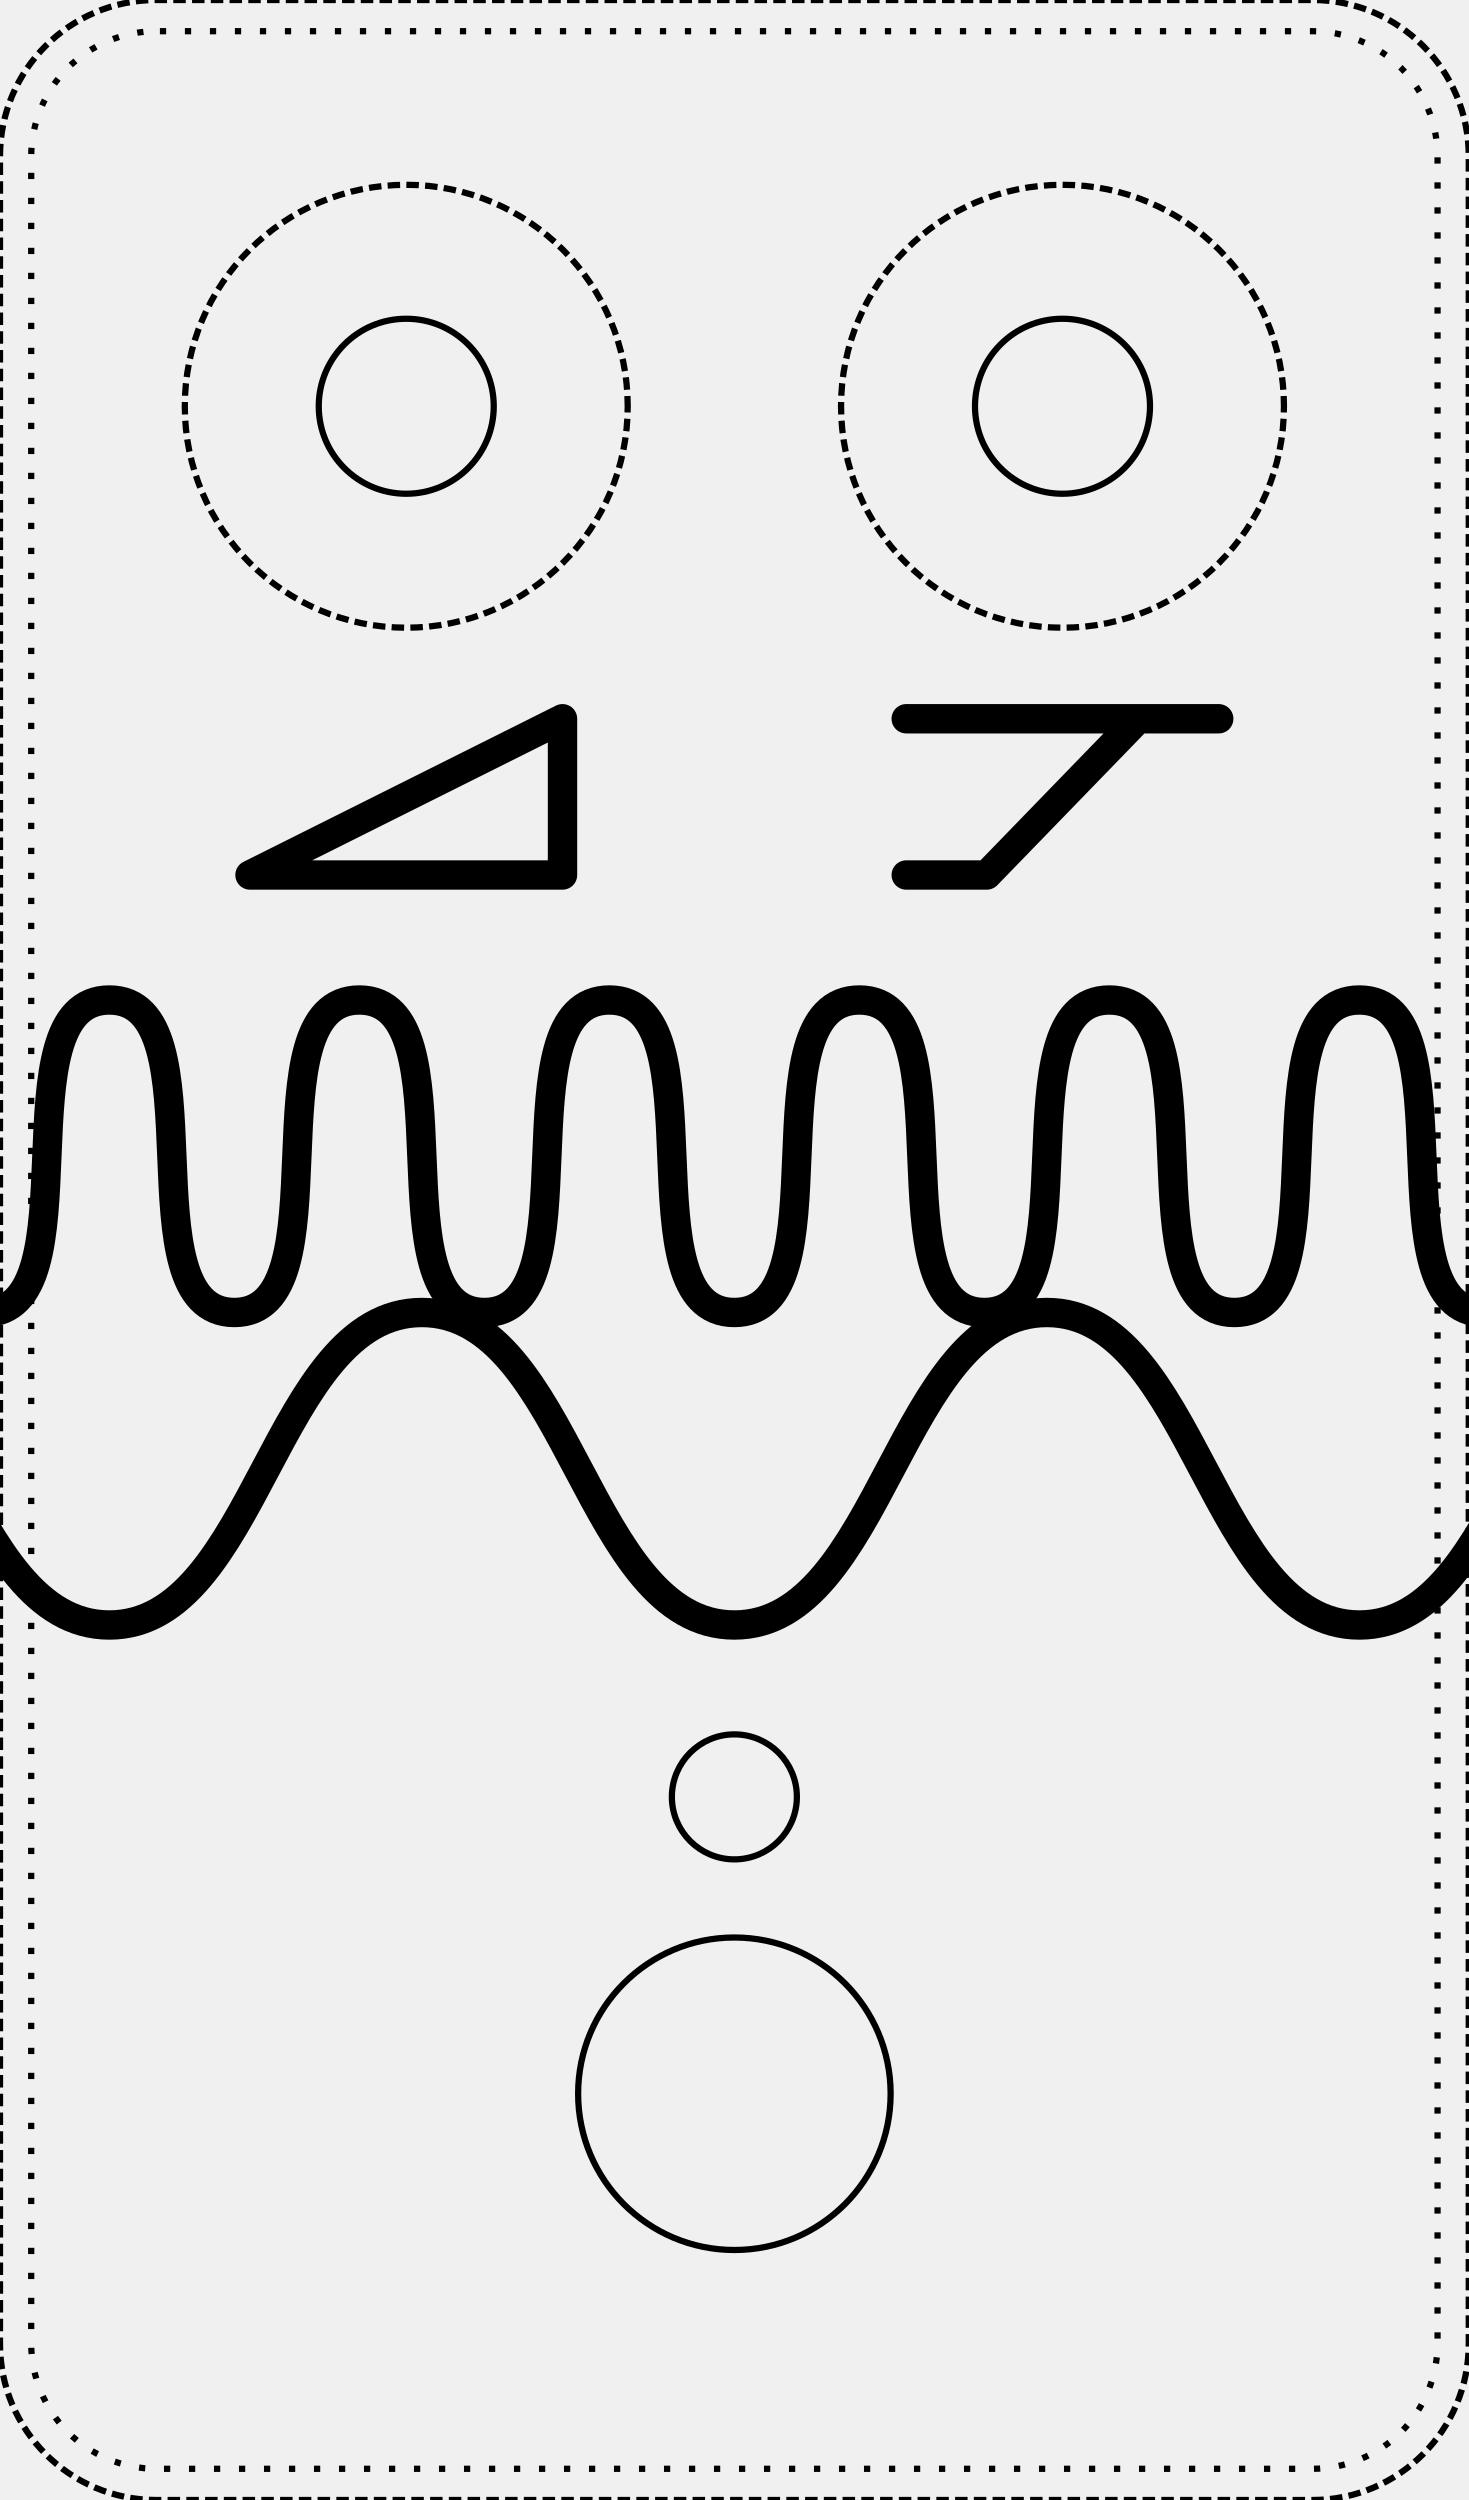
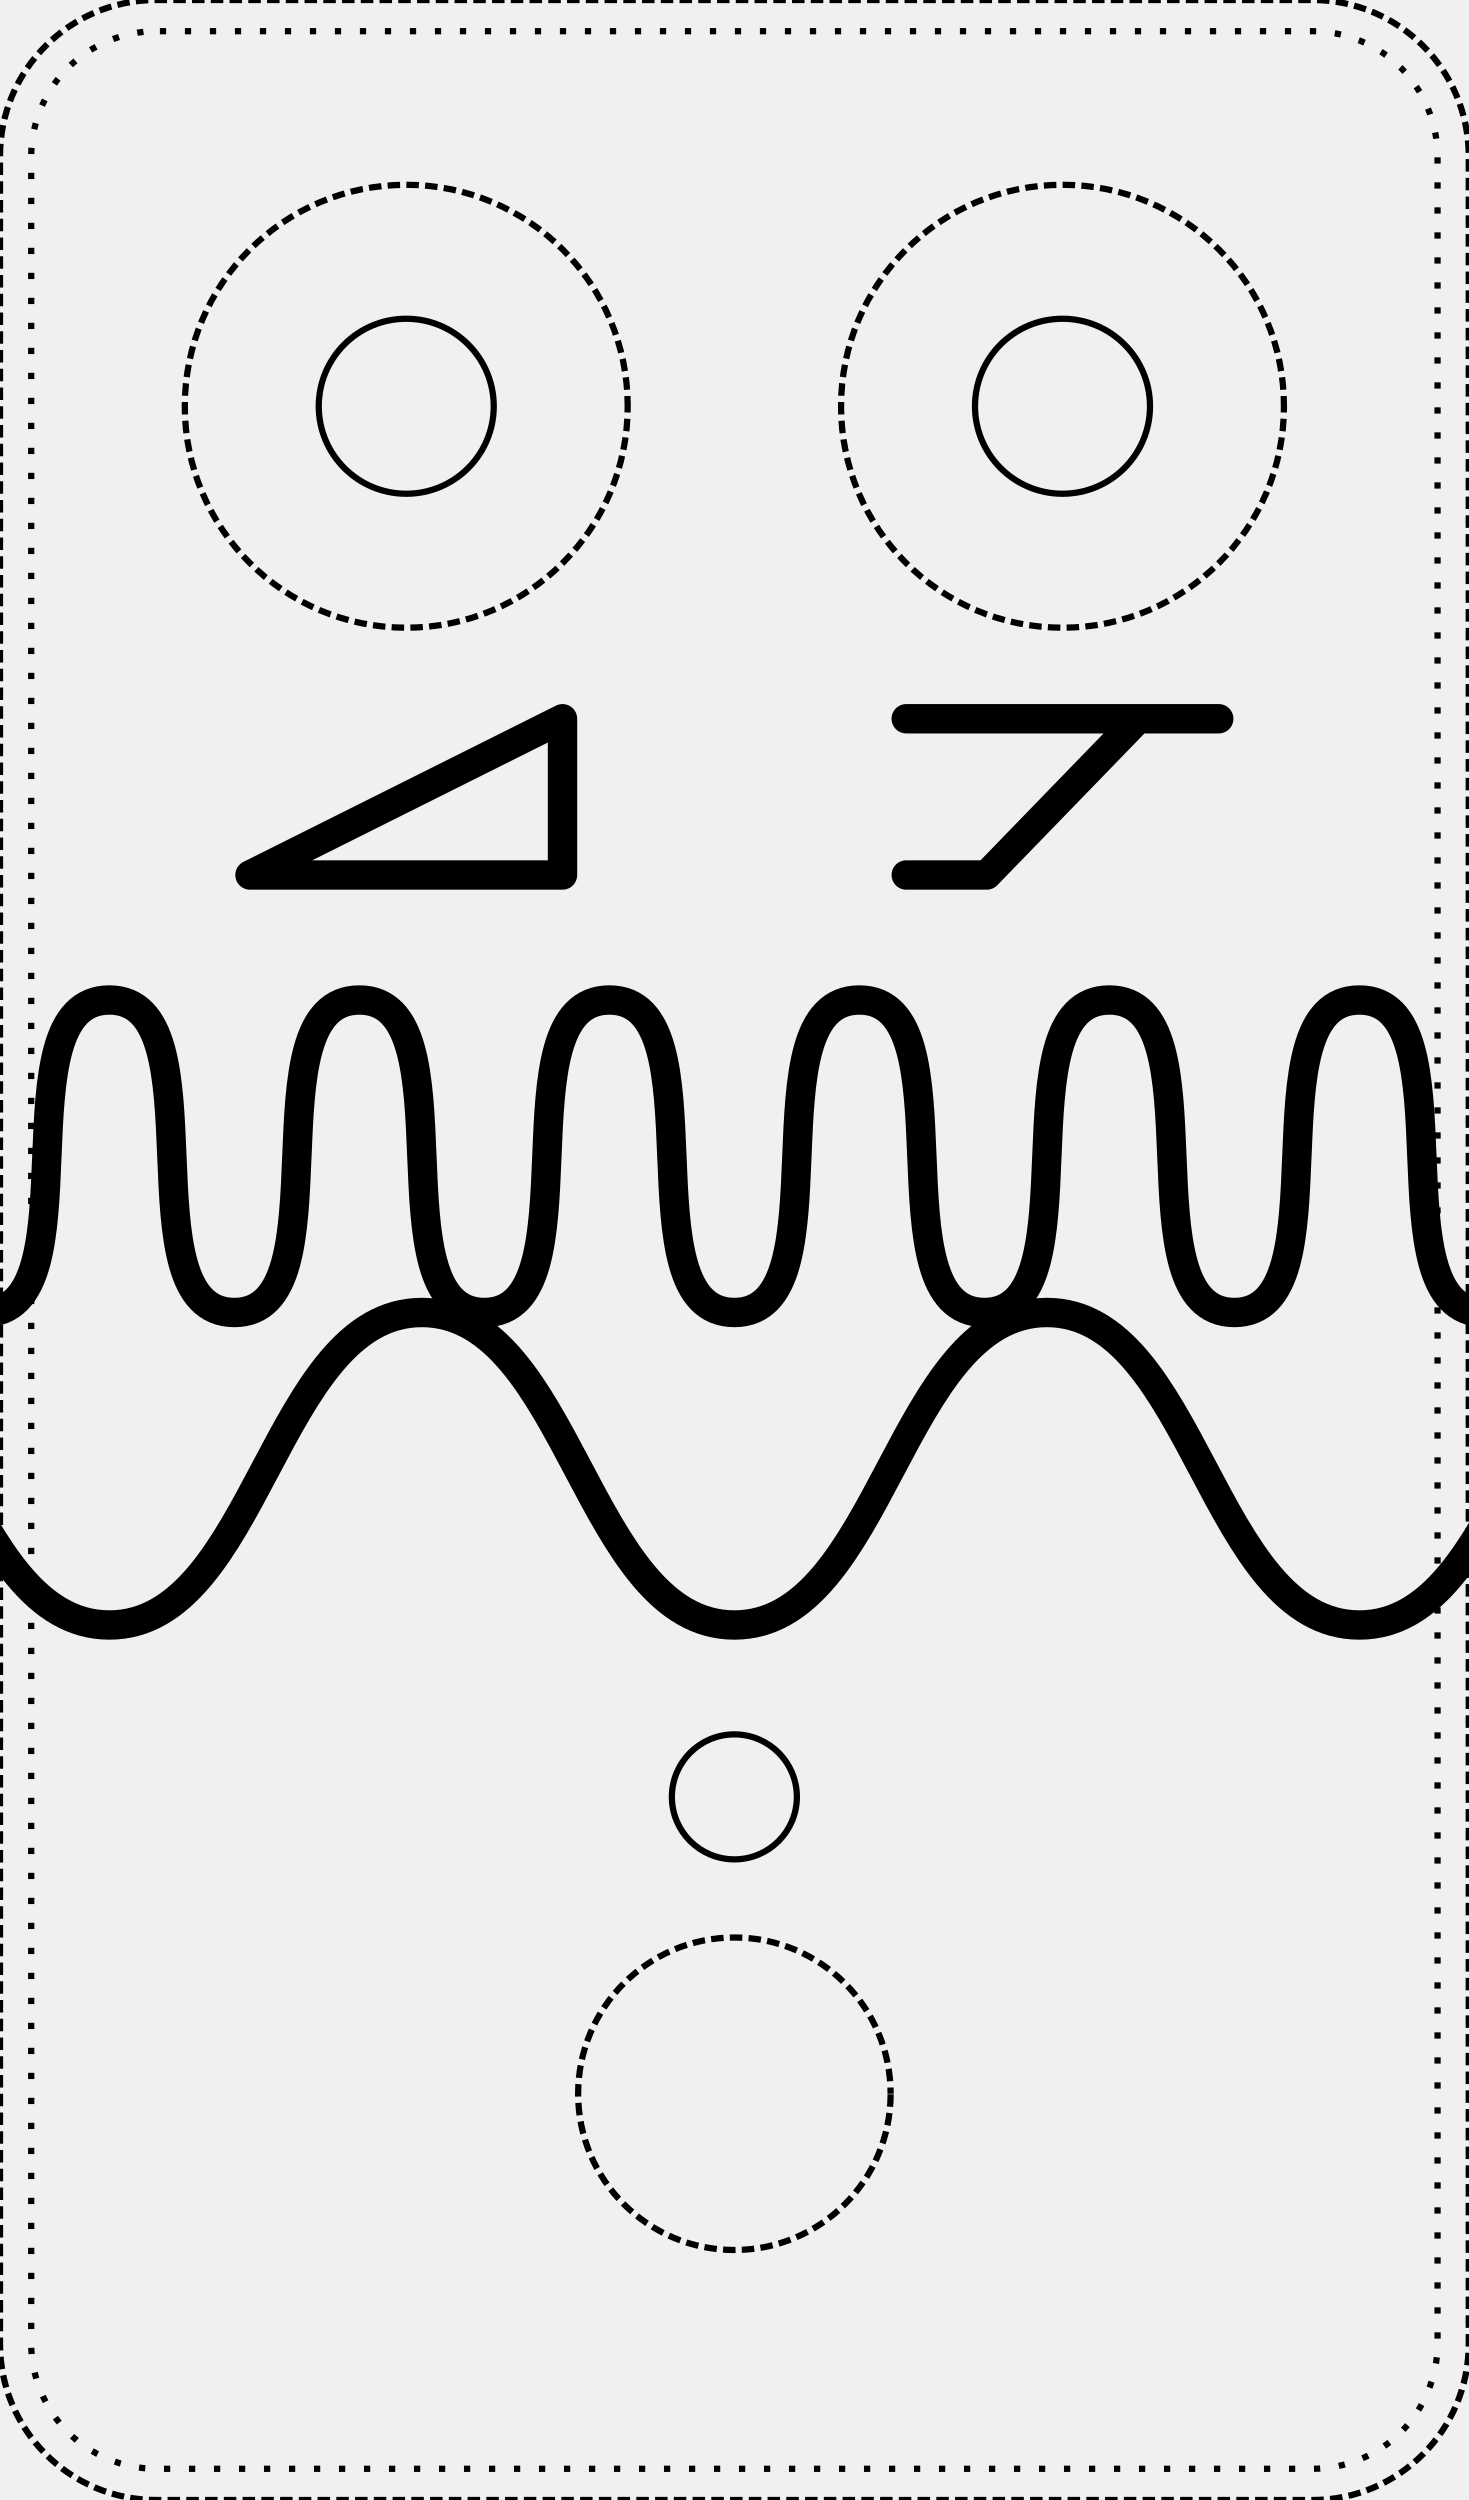
<svg xmlns="http://www.w3.org/2000/svg" xmlns:xlink="http://www.w3.org/1999/xlink" width="2.35in" height="4in" viewBox="0 0 59.69 101.6" version="1.1" id="svg853">
  <defs id="defs847">
    </defs>
  <g id="layer1" transform="translate(0,-195.4)" style="display:inline">
    <path xlink:href="#Sketch_w0000" style="fill:none;fill-rule:evenodd;stroke:#000000;stroke-width:0.254;stroke-miterlimit:4;stroke-dasharray:0.254, 0.762;stroke-dashoffset:2.54" id="path862" d="m 6.336,196.668 c -1.328,0.004 -2.646,0.554 -3.584,1.494 -0.938,0.94 -1.484,2.26 -1.484,3.588 v 88.9 c 8.17e-5,1.33 0.548,2.653 1.488,3.594 0.941,0.941 2.263,1.488 3.594,1.488 H 53.34 c 1.33,-8e-5 2.653,-0.548 3.594,-1.488 0.941,-0.941 1.488,-2.263 1.488,-3.594 V 201.75 c -8.2e-5,-1.33 -0.548,-2.653 -1.488,-3.594 -0.941,-0.941 -2.263,-1.488 -3.594,-1.488 H 6.35 a 1.268,1.268 0 0 1 -0.002,0 c -0.003,-1e-5 -0.006,0 -0.01,0 z" />
    <path style="fill:none;fill-rule:evenodd;stroke:#000000;stroke-width:0.254;stroke-miterlimit:4;stroke-dasharray:0.508, 0.254;stroke-dashoffset:2.54" d="m -4.031e-7,290.65 v -88.9 A 6.35,6.35 0 0 1 6.35,195.4 H 53.34 a 6.35,6.35 0 0 1 6.35,6.35 v 88.9 A 6.35,6.35 0 0 1 53.34,297 H 6.35 A 6.35,6.35 0 0 1 -4.031e-7,290.65" id="Sketch_w0000" />
    <circle style="color:#000000;clip-rule:nonzero;display:inline;overflow:visible;visibility:visible;opacity:1;isolation:auto;mix-blend-mode:normal;color-interpolation:sRGB;color-interpolation-filters:linearRGB;solid-color:#000000;solid-opacity:1;vector-effect:none;fill:none;fill-opacity:1;fill-rule:nonzero;stroke:#000000;stroke-width:0.254;stroke-linecap:butt;stroke-linejoin:miter;stroke-miterlimit:4;stroke-dasharray:0.508, 0.254;stroke-dashoffset:2.54;stroke-opacity:1;marker:none;color-rendering:auto;image-rendering:auto;shape-rendering:auto;text-rendering:auto;enable-background:accumulate" id="path867" cx="16.51" cy="211.91" r="9" />
    <circle r="9" cy="211.91" cx="43.18" id="circle869" style="color:#000000;clip-rule:nonzero;display:inline;overflow:visible;visibility:visible;opacity:1;isolation:auto;mix-blend-mode:normal;color-interpolation:sRGB;color-interpolation-filters:linearRGB;solid-color:#000000;solid-opacity:1;vector-effect:none;fill:none;fill-opacity:1;fill-rule:nonzero;stroke:#000000;stroke-width:0.254;stroke-linecap:butt;stroke-linejoin:miter;stroke-miterlimit:4;stroke-dasharray:0.508, 0.254;stroke-dashoffset:2.54;stroke-opacity:1;marker:none;color-rendering:auto;image-rendering:auto;shape-rendering:auto;text-rendering:auto;enable-background:accumulate" />
+     <path style="font-variation-settings:normal;display:inline;opacity:1;vector-effect:none;fill:none;fill-opacity:1;stroke:#000000;stroke-width:0.254;stroke-linecap:butt;stroke-linejoin:miter;stroke-miterlimit:4;stroke-dasharray:0.508, 0.254;stroke-dashoffset:2.54;stroke-opacity:1;marker:none;stop-color:#000000;stop-opacity:1" d="m 36.195,280.49 a 6.35,6.35 0 0 0 -6.35,-6.35 6.35,6.35 0 0 0 -6.35,6.35 6.35,6.35 0 0 0 6.35,6.35 6.35,6.35 0 0 0 6.35,-6.35 z" id="circle2" />
  </g>
  <g id="layer5" style="display:inline">
-     <path style="display:inline;fill:none;stroke:#000000;stroke-width:0.254;stroke-miterlimit:4;stroke-dasharray:none" d="m 36.195,85.09 a 6.35,6.35 0 0 0 -6.35,-6.35 6.35,6.35 0 0 0 -6.35,6.35 6.35,6.35 0 0 0 6.35,6.35 6.35,6.35 0 0 0 6.35,-6.35 z" id="circle2" />
    <path style="display:inline;fill:none;stroke:#000000;stroke-width:0.254;stroke-miterlimit:4;stroke-dasharray:none" d="M 20.066,16.51 A 3.556,3.556 0 0 0 16.51,12.954 3.556,3.556 0 0 0 12.954,16.51 3.556,3.556 0 0 0 16.51,20.066 3.556,3.556 0 0 0 20.066,16.51 Z" id="circle4" />
    <path style="display:inline;fill:none;stroke:#000000;stroke-width:0.254;stroke-miterlimit:4;stroke-dasharray:none" d="m 46.736,16.51 a 3.556,3.556 0 0 0 -3.556,-3.556 3.556,3.556 0 0 0 -3.556,3.556 3.556,3.556 0 0 0 3.556,3.556 3.556,3.556 0 0 0 3.556,-3.556 z" id="circle6" />
    <path style="display:inline;fill:none;stroke:#000000;stroke-width:0.254;stroke-miterlimit:4;stroke-dasharray:none" d="m 32.385,73.025 a 2.54,2.54 0 0 0 -2.54,-2.54 2.54,2.54 0 0 0 -2.54,2.54 2.54,2.54 0 0 0 2.54,2.54 2.54,2.54 0 0 0 2.54,-2.54 z" id="circle8" />
  </g>
  <g id="layer3" style="display:inline">
    <path style="fill:none;fill-opacity:1;fill-rule:evenodd;stroke:#000000;stroke-width:1.194;stroke-linecap:round;stroke-linejoin:round;stroke-miterlimit:4;stroke-dasharray:none;stroke-opacity:1" d="m 10.16,35.56 h 12.7 v -6.35 z" id="path841" />
    <path id="path855" style="fill:none;fill-rule:evenodd;stroke:#000000;stroke-width:1.194;stroke-linecap:round;stroke-linejoin:round;stroke-miterlimit:4;stroke-dasharray:none;stroke-opacity:1" d="m 36.83,35.56 h 3.271 l 6.157,-6.35 h 3.271 m -12.7,0 h 12.7" />
    <path style="fill:none;fill-rule:evenodd;stroke:#000000;stroke-width:1.194;stroke-linecap:butt;stroke-linejoin:miter;stroke-miterlimit:4;stroke-dasharray:none;stroke-opacity:1" d="m -20.955,66.04 c 0,0 6.713,-12.7 12.7,-12.7 5.987,0 6.713,12.7 12.7,12.7 5.987,0 6.713,-12.7 12.7,-12.7 5.987,0 6.713,12.7 12.7,12.7 5.987,0 6.713,-12.7 12.7,-12.7 5.987,0 6.713,12.7 12.7,12.7 5.987,0 6.713,-12.7 12.7,-12.7 5.987,0 12.7,12.7 12.7,12.7" id="path983" />
    <path style="fill:none;fill-rule:evenodd;stroke:#000000;stroke-width:1.194;stroke-linecap:butt;stroke-linejoin:miter;stroke-miterlimit:4;stroke-dasharray:none;stroke-opacity:1" d="m 75.565,40.64 c 0,0 -0.521,12.7 -5.08,12.7 -4.559,0 -0.521,-12.7 -5.08,-12.7 -4.559,0 -0.521,12.7 -5.08,12.7 -4.559,0 -0.521,-12.7 -5.08,-12.7 -4.559,0 -0.521,12.7 -5.08,12.7 -4.559,0 -0.521,-12.7 -5.08,-12.7 -4.559,0 -0.521,12.7 -5.08,12.7 -4.559,0 -0.521,-12.7 -5.08,-12.7 -4.559,0 -0.521,12.7 -5.08,12.7 -4.559,0 -0.521,-12.7 -5.08,-12.7 -4.559,0 -0.521,12.7 -5.08,12.7 -4.559,0 -0.521,-12.7 -5.08,-12.7 -4.559,0 -0.521,12.7 -5.08,12.7 -4.559,0 -0.521,-12.7 -5.08,-12.7 -4.559,0 -0.521,12.7 -5.08,12.7 -4.559,0 -0.521,-12.7 -5.08,-12.7 -4.559,0 -0.521,12.7 -5.08,12.7 -4.559,0 -5.08,-12.7 -5.08,-12.7" id="path985" />
  </g>
  <g transform="translate(0,-195.4)" id="g852" style="display:none">
    <path d="m 6.35,196.668 c -1.33,8e-5 -2.653,0.548 -3.594,1.488 -0.941,0.941 -1.488,2.263 -1.488,3.594 v 88.9 c 8.17e-5,1.33 0.548,2.653 1.488,3.594 0.941,0.941 2.263,1.488 3.594,1.488 H 53.34 c 1.33,-8e-5 2.653,-0.548 3.594,-1.488 0.941,-0.941 1.488,-2.263 1.488,-3.594 V 201.75 c -8.2e-5,-1.33 -0.548,-2.653 -1.488,-3.594 -0.941,-0.941 -2.263,-1.488 -3.594,-1.488 z" id="path844" style="fill:none;fill-rule:evenodd;stroke:#000000;stroke-width:0.254;stroke-miterlimit:4;stroke-dasharray:0.254, 0.762;stroke-dashoffset:2.54" xlink:href="#Sketch_w0000" />
    <path id="path846" d="m -4.031e-7,290.65 v -88.9 A 6.35,6.35 0 0 1 6.35,195.4 H 53.34 a 6.35,6.35 0 0 1 6.35,6.35 v 88.9 A 6.35,6.35 0 0 1 53.34,297 H 6.35 A 6.35,6.35 0 0 1 -4.031e-7,290.65" style="fill:none;fill-rule:evenodd;stroke:#000000;stroke-width:0.254;stroke-miterlimit:4;stroke-dasharray:0.508, 0.254;stroke-dashoffset:2.54" />
    <circle style="color:#000000;clip-rule:nonzero;display:inline;overflow:visible;visibility:visible;opacity:1;isolation:auto;mix-blend-mode:normal;color-interpolation:sRGB;color-interpolation-filters:linearRGB;solid-color:#000000;solid-opacity:1;vector-effect:none;fill:none;fill-opacity:1;fill-rule:nonzero;stroke:#000000;stroke-width:0.254;stroke-linecap:butt;stroke-linejoin:miter;stroke-miterlimit:4;stroke-dasharray:0.508, 0.254;stroke-dashoffset:2.54;stroke-opacity:1;marker:none;color-rendering:auto;image-rendering:auto;shape-rendering:auto;text-rendering:auto;enable-background:accumulate" id="path845" cx="5.715" cy="201.115" r="3.048" />
    <circle r="3.048" cy="201.115" cx="53.975" id="circle847" style="color:#000000;clip-rule:nonzero;display:inline;overflow:visible;visibility:visible;opacity:1;isolation:auto;mix-blend-mode:normal;color-interpolation:sRGB;color-interpolation-filters:linearRGB;solid-color:#000000;solid-opacity:1;vector-effect:none;fill:none;fill-opacity:1;fill-rule:nonzero;stroke:#000000;stroke-width:0.254;stroke-linecap:butt;stroke-linejoin:miter;stroke-miterlimit:4;stroke-dasharray:0.508, 0.254;stroke-dashoffset:2.54;stroke-opacity:1;marker:none;color-rendering:auto;image-rendering:auto;shape-rendering:auto;text-rendering:auto;enable-background:accumulate" />
    <circle style="color:#000000;clip-rule:nonzero;display:inline;overflow:visible;visibility:visible;opacity:1;isolation:auto;mix-blend-mode:normal;color-interpolation:sRGB;color-interpolation-filters:linearRGB;solid-color:#000000;solid-opacity:1;vector-effect:none;fill:none;fill-opacity:1;fill-rule:nonzero;stroke:#000000;stroke-width:0.254;stroke-linecap:butt;stroke-linejoin:miter;stroke-miterlimit:4;stroke-dasharray:0.508, 0.254;stroke-dashoffset:2.54;stroke-opacity:1;marker:none;color-rendering:auto;image-rendering:auto;shape-rendering:auto;text-rendering:auto;enable-background:accumulate" id="circle849" cx="5.715" cy="291.285" r="3.048" />
    <circle r="3.048" cy="291.285" cx="53.975" id="circle851" style="color:#000000;clip-rule:nonzero;display:inline;overflow:visible;visibility:visible;opacity:1;isolation:auto;mix-blend-mode:normal;color-interpolation:sRGB;color-interpolation-filters:linearRGB;solid-color:#000000;solid-opacity:1;vector-effect:none;fill:none;fill-opacity:1;fill-rule:nonzero;stroke:#000000;stroke-width:0.254;stroke-linecap:butt;stroke-linejoin:miter;stroke-miterlimit:4;stroke-dasharray:0.508, 0.254;stroke-dashoffset:2.54;stroke-opacity:1;marker:none;color-rendering:auto;image-rendering:auto;shape-rendering:auto;text-rendering:auto;enable-background:accumulate" />
    <circle style="color:#000000;clip-rule:nonzero;display:inline;overflow:visible;visibility:visible;opacity:1;isolation:auto;mix-blend-mode:normal;color-interpolation:sRGB;color-interpolation-filters:linearRGB;solid-color:#000000;solid-opacity:1;vector-effect:none;fill:none;fill-opacity:1;fill-rule:nonzero;stroke:#000000;stroke-width:0.254;stroke-linecap:butt;stroke-linejoin:miter;stroke-miterlimit:4;stroke-dasharray:0.508, 0.254;stroke-dashoffset:2.54;stroke-opacity:1;marker:none;color-rendering:auto;image-rendering:auto;shape-rendering:auto;text-rendering:auto;enable-background:accumulate" id="circle853" cx="54.61" cy="248.105" r="3.048" />
    <circle r="3.048" cy="248.105" cx="5.08" id="circle855" style="color:#000000;clip-rule:nonzero;display:inline;overflow:visible;visibility:visible;opacity:1;isolation:auto;mix-blend-mode:normal;color-interpolation:sRGB;color-interpolation-filters:linearRGB;solid-color:#000000;solid-opacity:1;vector-effect:none;fill:none;fill-opacity:1;fill-rule:nonzero;stroke:#000000;stroke-width:0.254;stroke-linecap:butt;stroke-linejoin:miter;stroke-miterlimit:4;stroke-dasharray:0.508, 0.254;stroke-dashoffset:2.54;stroke-opacity:1;marker:none;color-rendering:auto;image-rendering:auto;shape-rendering:auto;text-rendering:auto;enable-background:accumulate" />
  </g>
  <g id="layer2" style="display:none">
    <text xml:space="preserve" style="color:#000000;font-style:normal;font-variant:normal;font-weight:normal;font-stretch:normal;font-size:8.467px;line-height:1;font-family:OCRA;-inkscape-font-specification:'OCRA, Normal';font-variant-ligatures:normal;font-variant-caps:normal;font-variant-numeric:normal;font-feature-settings:normal;text-indent:0;text-align:center;text-decoration:none;text-decoration-line:none;text-decoration-style:solid;text-decoration-color:#000000;letter-spacing:0px;word-spacing:0px;text-transform:none;writing-mode:lr-tb;direction:ltr;baseline-shift:baseline;text-anchor:middle;white-space:normal;clip-rule:nonzero;display:inline;overflow:visible;visibility:visible;opacity:1;isolation:auto;mix-blend-mode:normal;color-interpolation:sRGB;color-interpolation-filters:linearRGB;solid-color:#000000;solid-opacity:1;fill:#000000;fill-opacity:1;fill-rule:nonzero;stroke:none;stroke-width:0.265px;stroke-linecap:butt;stroke-linejoin:miter;stroke-miterlimit:4;stroke-dasharray:none;stroke-dashoffset:0;stroke-opacity:1;color-rendering:auto;image-rendering:auto;shape-rendering:auto;text-rendering:auto;enable-background:accumulate" x="29.835" y="72.829" id="text6956">
      <tspan x="29.835" y="72.829" style="font-style:normal;font-variant:normal;font-weight:normal;font-stretch:normal;font-size:19.756px;line-height:1;font-family:OCRA;-inkscape-font-specification:'OCRA, Normal';font-variant-ligatures:normal;font-variant-caps:normal;font-variant-numeric:normal;font-feature-settings:normal;text-align:center;writing-mode:lr-tb;text-anchor:middle;stroke-width:0.265px" id="tspan951">NFX</tspan>
      <tspan x="29.835" y="92.585" style="font-style:normal;font-variant:normal;font-weight:normal;font-stretch:normal;font-size:19.756px;line-height:1;font-family:OCRA;-inkscape-font-specification:'OCRA, Normal';font-variant-ligatures:normal;font-variant-caps:normal;font-variant-numeric:normal;font-feature-settings:normal;text-align:center;writing-mode:lr-tb;text-anchor:middle;stroke-width:0.265px" id="tspan907">002</tspan>
    </text>
    <g style="display:inline" id="g5722" transform="matrix(2.141589,0,0,2.141589,-326.5914,-116.6475)">
      <path style="color:#000000;display:inline;overflow:visible;visibility:visible;opacity:1;fill:#ffffff;fill-opacity:0;fill-rule:nonzero;stroke:#000000;stroke-width:0.5;stroke-linecap:butt;stroke-linejoin:miter;stroke-miterlimit:4;stroke-dasharray:none;stroke-dashoffset:0;stroke-opacity:1;marker:none;enable-background:accumulate" d="m 159.939,72.955 c 0,1.383 -1.122,2.505 -2.505,2.505 -1.383,0 -2.505,-1.122 -2.505,-2.505 0,-1.384 1.122,-2.505 2.505,-2.505 1.383,0 2.505,1.122 2.505,2.505 z" id="path4101" />
      <path id="path4874" d="m 159.939,72.955 3.891,3e-6" style="fill:none;stroke:#000000;stroke-width:0.5;stroke-linecap:butt;stroke-linejoin:miter;stroke-miterlimit:4;stroke-dasharray:none;stroke-opacity:1" />
      <path id="path4876" d="m 168.218,74.74 c -0.986,0.986 -2.584,0.986 -3.57,0 -0.986,-0.986 -0.986,-2.584 0,-3.57 0.986,-0.986 2.584,-0.986 3.57,0" style="color:#000000;display:inline;overflow:visible;visibility:visible;fill:#ffffff;fill-opacity:0;fill-rule:nonzero;stroke:#000000;stroke-width:0.498;stroke-linecap:round;stroke-linejoin:miter;stroke-miterlimit:4;stroke-dasharray:none;stroke-dashoffset:0;stroke-opacity:1;marker:none;enable-background:accumulate" />
      <path id="path4878" d="m 167.355,72.955 c 0,0.53 -0.43,0.96 -0.96,0.96 -0.53,0 -0.96,-0.43 -0.96,-0.96 0,-0.53 0.43,-0.96 0.96,-0.96 0.53,0 0.96,0.43 0.96,0.96 z" style="color:#000000;display:inline;overflow:visible;visibility:visible;fill:#000000;fill-opacity:1;fill-rule:nonzero;stroke:#000000;stroke-width:0.5;stroke-linecap:butt;stroke-linejoin:miter;stroke-miterlimit:4;stroke-dasharray:none;stroke-dashoffset:0;stroke-opacity:1;marker:none;enable-background:accumulate" />
      <path id="path4874-1" d="m 167.448,72.955 h 5.483" style="fill:none;stroke:#000000;stroke-width:0.5;stroke-linecap:butt;stroke-linejoin:miter;stroke-miterlimit:4;stroke-dasharray:none;stroke-opacity:1" />
      <path style="color:#000000;display:inline;overflow:visible;visibility:visible;fill:#ffffff;fill-opacity:0;fill-rule:nonzero;stroke:#000000;stroke-width:0.5;stroke-linecap:butt;stroke-linejoin:miter;stroke-miterlimit:4;stroke-dasharray:none;stroke-dashoffset:0;stroke-opacity:1;marker:none;enable-background:accumulate" d="m 177.942,72.955 c 0,1.383 -1.122,2.505 -2.505,2.505 -1.383,0 -2.505,-1.122 -2.505,-2.505 0,-1.384 1.122,-2.505 2.505,-2.505 1.383,0 2.505,1.122 2.505,2.505 z" id="path4101-4" />
      <path d="m 155.934,72.955 c 0,0.169 0.133,0.301 0.301,0.301 h 0.892 v 0.892 c 0,0.169 0.139,0.307 0.307,0.307 0.163,0 0.301,-0.139 0.301,-0.307 v -0.892 h 0.892 c 0.169,0 0.307,-0.133 0.307,-0.301 0,-0.169 -0.139,-0.307 -0.307,-0.307 h -0.892 v -0.892 c 0,-0.163 -0.139,-0.301 -0.301,-0.301 -0.169,0 -0.307,0.139 -0.307,0.301 v 0.892 h -0.892 c -0.169,0 -0.301,0.139 -0.301,0.307 z" style="color:#000000;font-style:normal;font-variant:normal;font-weight:normal;font-stretch:normal;font-size:8.467px;line-height:6.615px;font-family:OCRA;-inkscape-font-specification:OCRA;text-indent:0;text-align:center;text-decoration:none;text-decoration-line:none;text-decoration-style:solid;text-decoration-color:#000000;letter-spacing:0px;word-spacing:0px;text-transform:none;writing-mode:lr-tb;direction:ltr;baseline-shift:baseline;text-anchor:middle;white-space:normal;clip-rule:nonzero;visibility:visible;isolation:auto;mix-blend-mode:normal;color-interpolation:sRGB;color-interpolation-filters:linearRGB;solid-color:#000000;solid-opacity:1;fill:#000000;fill-opacity:1;fill-rule:nonzero;stroke:none;stroke-width:0.188px;stroke-linecap:butt;stroke-linejoin:miter;stroke-miterlimit:4;stroke-dasharray:none;stroke-dashoffset:0;stroke-opacity:1;color-rendering:auto;image-rendering:auto;shape-rendering:auto;text-rendering:auto" id="path5707" />
      <path d="m 173.937,73.081 c 0,0.169 0.133,0.307 0.301,0.307 h 2.392 c 0.169,0 0.307,-0.139 0.307,-0.307 v -0.253 c 0,-0.169 -0.139,-0.307 -0.307,-0.307 h -2.392 c -0.169,0 -0.301,0.139 -0.301,0.307 z" style="color:#000000;font-style:normal;font-variant:normal;font-weight:normal;font-stretch:normal;font-size:8.467px;line-height:6.615px;font-family:OCRA;-inkscape-font-specification:OCRA;text-indent:0;text-align:center;text-decoration:none;text-decoration-line:none;text-decoration-style:solid;text-decoration-color:#000000;letter-spacing:0px;word-spacing:0px;text-transform:none;writing-mode:lr-tb;direction:ltr;baseline-shift:baseline;text-anchor:middle;white-space:normal;clip-rule:nonzero;visibility:visible;isolation:auto;mix-blend-mode:normal;color-interpolation:sRGB;color-interpolation-filters:linearRGB;solid-color:#000000;solid-opacity:1;fill:#000000;fill-opacity:1;fill-rule:nonzero;stroke:none;stroke-width:0.188px;stroke-linecap:butt;stroke-linejoin:miter;stroke-miterlimit:4;stroke-dasharray:none;stroke-dashoffset:0;stroke-opacity:1;color-rendering:auto;image-rendering:auto;shape-rendering:auto;text-rendering:auto" id="path5709" />
    </g>
    <text xml:space="preserve" style="color:#000000;font-style:normal;font-variant:normal;font-weight:normal;font-stretch:normal;font-size:8.467px;line-height:1;font-family:OCRA;-inkscape-font-specification:'OCRA, Normal';font-variant-ligatures:normal;font-variant-caps:normal;font-variant-numeric:normal;font-feature-settings:normal;text-indent:0;text-align:center;text-decoration:none;text-decoration-line:none;text-decoration-style:solid;text-decoration-color:#000000;letter-spacing:0px;word-spacing:0px;text-transform:none;writing-mode:lr-tb;direction:ltr;baseline-shift:baseline;text-anchor:middle;white-space:normal;clip-rule:nonzero;display:inline;overflow:visible;visibility:visible;opacity:1;isolation:auto;mix-blend-mode:normal;color-interpolation:sRGB;color-interpolation-filters:linearRGB;solid-color:#000000;solid-opacity:1;fill:#000000;fill-opacity:1;fill-rule:nonzero;stroke:none;stroke-width:0.265px;stroke-linecap:butt;stroke-linejoin:miter;stroke-miterlimit:4;stroke-dasharray:none;stroke-dashoffset:0;stroke-opacity:1;color-rendering:auto;image-rendering:auto;shape-rendering:auto;text-rendering:auto;enable-background:accumulate" x="29.835" y="29.915" id="text6956-3">
      <tspan x="29.835" y="29.915" style="font-style:normal;font-variant:normal;font-weight:normal;font-stretch:normal;font-size:12.7px;line-height:1;font-family:OCRA;-inkscape-font-specification:'OCRA, Normal';font-variant-ligatures:normal;font-variant-caps:normal;font-variant-numeric:normal;font-feature-settings:normal;text-align:center;writing-mode:lr-tb;text-anchor:middle;stroke-width:0.265px" id="tspan907-7">9VDC</tspan>
    </text>
    <path id="path974" style="display:inline;opacity:1;vector-effect:none;fill:#ffffff;fill-opacity:0;fill-rule:evenodd;stroke:#000000;stroke-width:1.324;stroke-linecap:round;stroke-linejoin:round;stroke-miterlimit:4;stroke-dasharray:none;stroke-dashoffset:0;stroke-opacity:1;marker:none" d="m 29.845,3.594 -2.856,3.775 m 2.856,9.11 V 3.594 l 2.856,3.775" />
  </g>
</svg>
